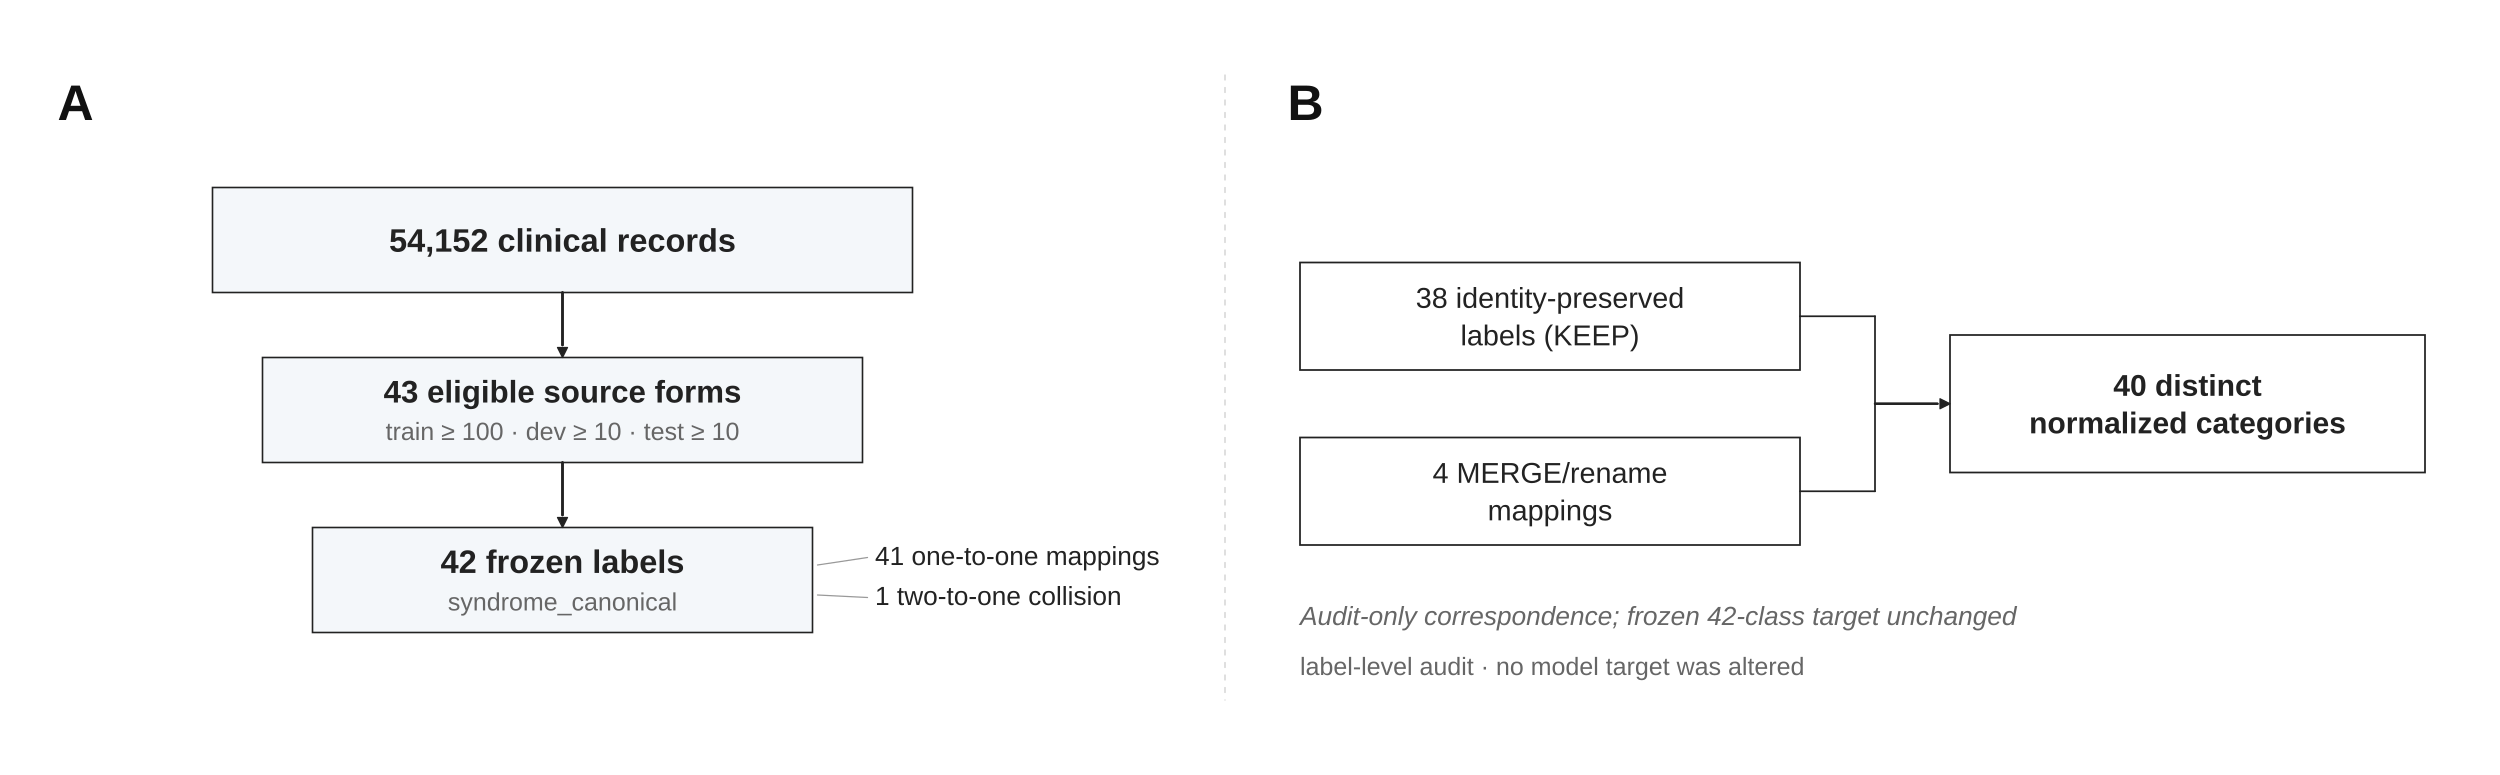
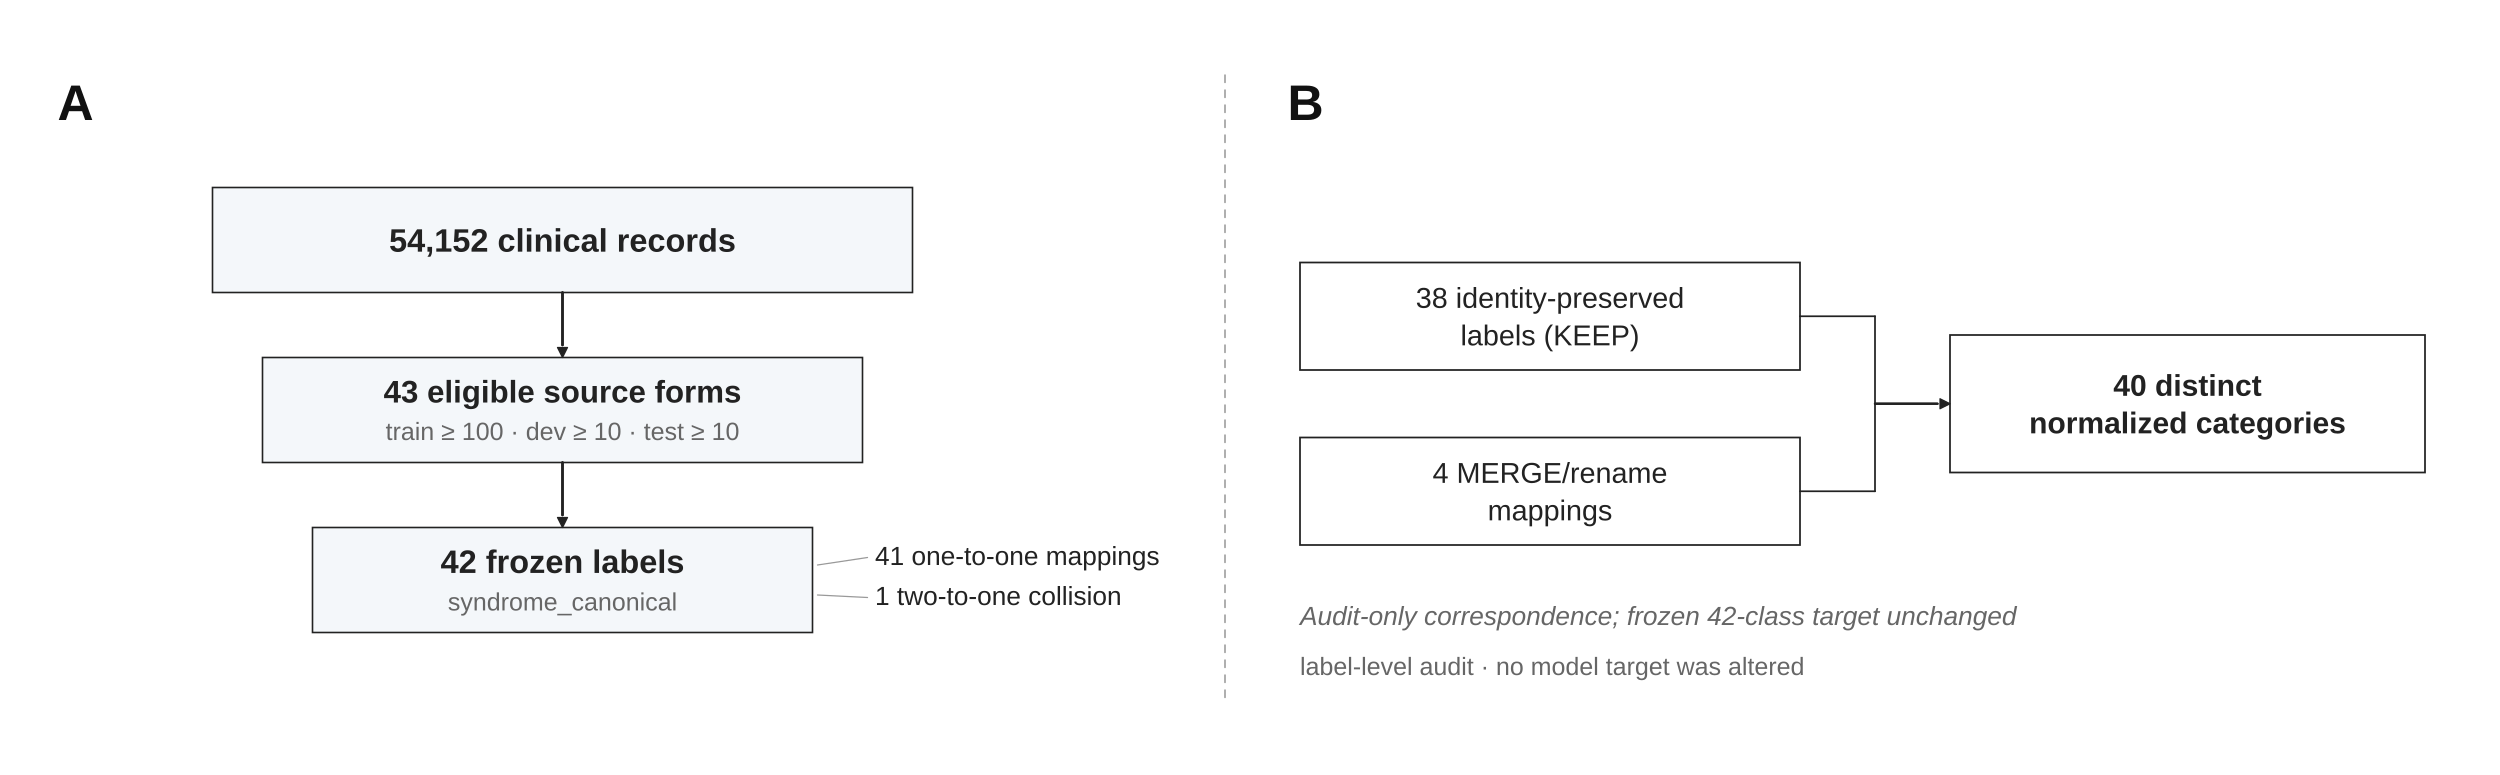
<svg xmlns="http://www.w3.org/2000/svg" width="2000" height="620" viewBox="0 0 2000 620">
  <rect width="2000" height="620" fill="#FFFFFF" />
-   <line x1="980" y1="60" x2="980" y2="560" stroke="#CCCCCC" stroke-width="1" stroke-dasharray="4 6" opacity="1" stroke-linecap="round" />
+   <line x1="980" y1="60" x2="980" y2="560" stroke="#8A8A8A" stroke-width="1.1" stroke-dasharray="6 6" opacity="1" stroke-linecap="round" />
  <text x="46" y="96" font-family="Arial, Helvetica, sans-serif" font-size="40" font-weight="700" fill="#111111" text-anchor="start">A</text>
  <rect x="170" y="150" width="560" height="84" rx="0" fill="#F4F7FA" stroke="#222222" stroke-width="1.3" opacity="1" />
  <text x="450.0" y="201.36" font-family="Arial, Helvetica, sans-serif" font-size="26" font-weight="600" fill="#222222" text-anchor="middle">54,152 clinical records</text>
  <rect x="210" y="286" width="480" height="84" rx="0" fill="#F4F7FA" stroke="#222222" stroke-width="1.3" opacity="1" />
  <text x="450.0" y="322.0" font-family="Arial, Helvetica, sans-serif" font-size="25" font-weight="600" fill="#222222" text-anchor="middle">43 eligible source forms</text>
  <text x="450.0" y="352.0" font-family="Arial, Helvetica, sans-serif" font-size="20" font-weight="400" fill="#666666" text-anchor="middle">train ≥ 100 · dev ≥ 10 · test ≥ 10</text>
  <rect x="250" y="422" width="400" height="84" rx="0" fill="#F4F7FA" stroke="#222222" stroke-width="1.3" opacity="1" />
  <text x="450.0" y="458.36" font-family="Arial, Helvetica, sans-serif" font-size="26" font-weight="600" fill="#222222" text-anchor="middle">42 frozen labels</text>
  <text x="450.0" y="488.36" font-family="Arial, Helvetica, sans-serif" font-size="20" font-weight="400" fill="#666666" text-anchor="middle">syndrome_canonical</text>
  <line x1="450" y1="234" x2="450.0" y2="276.0" stroke="#222222" stroke-width="2" opacity="1" stroke-linecap="round" />
  <line x1="450" y1="234" x2="450.00" y2="276.00" stroke="#222222" stroke-width="2" stroke-linecap="round" />
  <polygon points="450.00,286.00 446.00,278.00 454.00,278.00" fill="#222222" stroke="#222222" stroke-width="1" stroke-linejoin="round" />
  <line x1="450" y1="370" x2="450.0" y2="412.0" stroke="#222222" stroke-width="2" opacity="1" stroke-linecap="round" />
  <line x1="450" y1="370" x2="450.00" y2="412.00" stroke="#222222" stroke-width="2" stroke-linecap="round" />
  <polygon points="450.00,422.00 446.00,414.00 454.00,414.00" fill="#222222" stroke="#222222" stroke-width="1" stroke-linejoin="round" />
  <line x1="654" y1="452" x2="694" y2="446" stroke="#999999" stroke-width="1" opacity="1" stroke-linecap="round" />
  <line x1="654" y1="476" x2="694" y2="478" stroke="#999999" stroke-width="1" opacity="1" stroke-linecap="round" />
  <text x="700" y="452" font-family="Arial, Helvetica, sans-serif" font-size="21" font-weight="400" fill="#222222" text-anchor="start">41 one-to-one mappings</text>
  <text x="700" y="484" font-family="Arial, Helvetica, sans-serif" font-size="21" font-weight="400" fill="#222222" text-anchor="start">1 two-to-one collision</text>
  <text x="1030" y="96" font-family="Arial, Helvetica, sans-serif" font-size="40" font-weight="700" fill="#111111" text-anchor="start">B</text>
  <rect x="1040" y="210" width="400" height="86" rx="0" fill="#FFFFFF" stroke="#222222" stroke-width="1.4" opacity="1" />
  <text x="1240.0" y="246.28" font-family="Arial, Helvetica, sans-serif" font-size="23" font-weight="400" fill="#222222" text-anchor="middle">38 identity-preserved</text>
  <text x="1240.0" y="276.28" font-family="Arial, Helvetica, sans-serif" font-size="23" font-weight="400" fill="#222222" text-anchor="middle">labels (KEEP)</text>
  <rect x="1040" y="350" width="400" height="86" rx="0" fill="#FFFFFF" stroke="#222222" stroke-width="1.4" opacity="1" />
  <text x="1240.0" y="386.28" font-family="Arial, Helvetica, sans-serif" font-size="23" font-weight="400" fill="#222222" text-anchor="middle">4 MERGE/rename</text>
  <text x="1240.0" y="416.28" font-family="Arial, Helvetica, sans-serif" font-size="23" font-weight="400" fill="#222222" text-anchor="middle">mappings</text>
  <rect x="1560" y="268" width="380" height="110" rx="0" fill="#FFFFFF" stroke="#222222" stroke-width="1.4" opacity="1" />
  <text x="1750.0" y="316.64" font-family="Arial, Helvetica, sans-serif" font-size="24" font-weight="600" fill="#222222" text-anchor="middle">40 distinct</text>
  <text x="1750.0" y="346.64" font-family="Arial, Helvetica, sans-serif" font-size="24" font-weight="600" fill="#222222" text-anchor="middle">normalized categories</text>
  <line x1="1440" y1="253" x2="1500" y2="253" stroke="#222222" stroke-width="1.4" opacity="1" stroke-linecap="round" />
  <line x1="1440" y1="393" x2="1500" y2="393" stroke="#222222" stroke-width="1.4" opacity="1" stroke-linecap="round" />
  <line x1="1500" y1="253" x2="1500" y2="393" stroke="#222222" stroke-width="1.4" opacity="1" stroke-linecap="round" />
  <line x1="1500" y1="323" x2="1550.0" y2="323.0" stroke="#222222" stroke-width="1.8" opacity="1" stroke-linecap="round" />
  <line x1="1500" y1="323" x2="1550.00" y2="323.00" stroke="#222222" stroke-width="1.8" stroke-linecap="round" />
  <polygon points="1560.00,323.00 1552.00,327.00 1552.00,319.00" fill="#222222" stroke="#222222" stroke-width="1" stroke-linejoin="round" />
  <text x="1040" y="500" font-family="Arial, Helvetica, sans-serif" font-size="21" font-weight="400" fill="#666666" text-anchor="start" font-style="italic">Audit-only correspondence; frozen 42-class target unchanged</text>
  <text x="1040" y="540" font-family="Arial, Helvetica, sans-serif" font-size="20" font-weight="400" fill="#666666" text-anchor="start">label-level audit · no model target was altered</text>
</svg>
